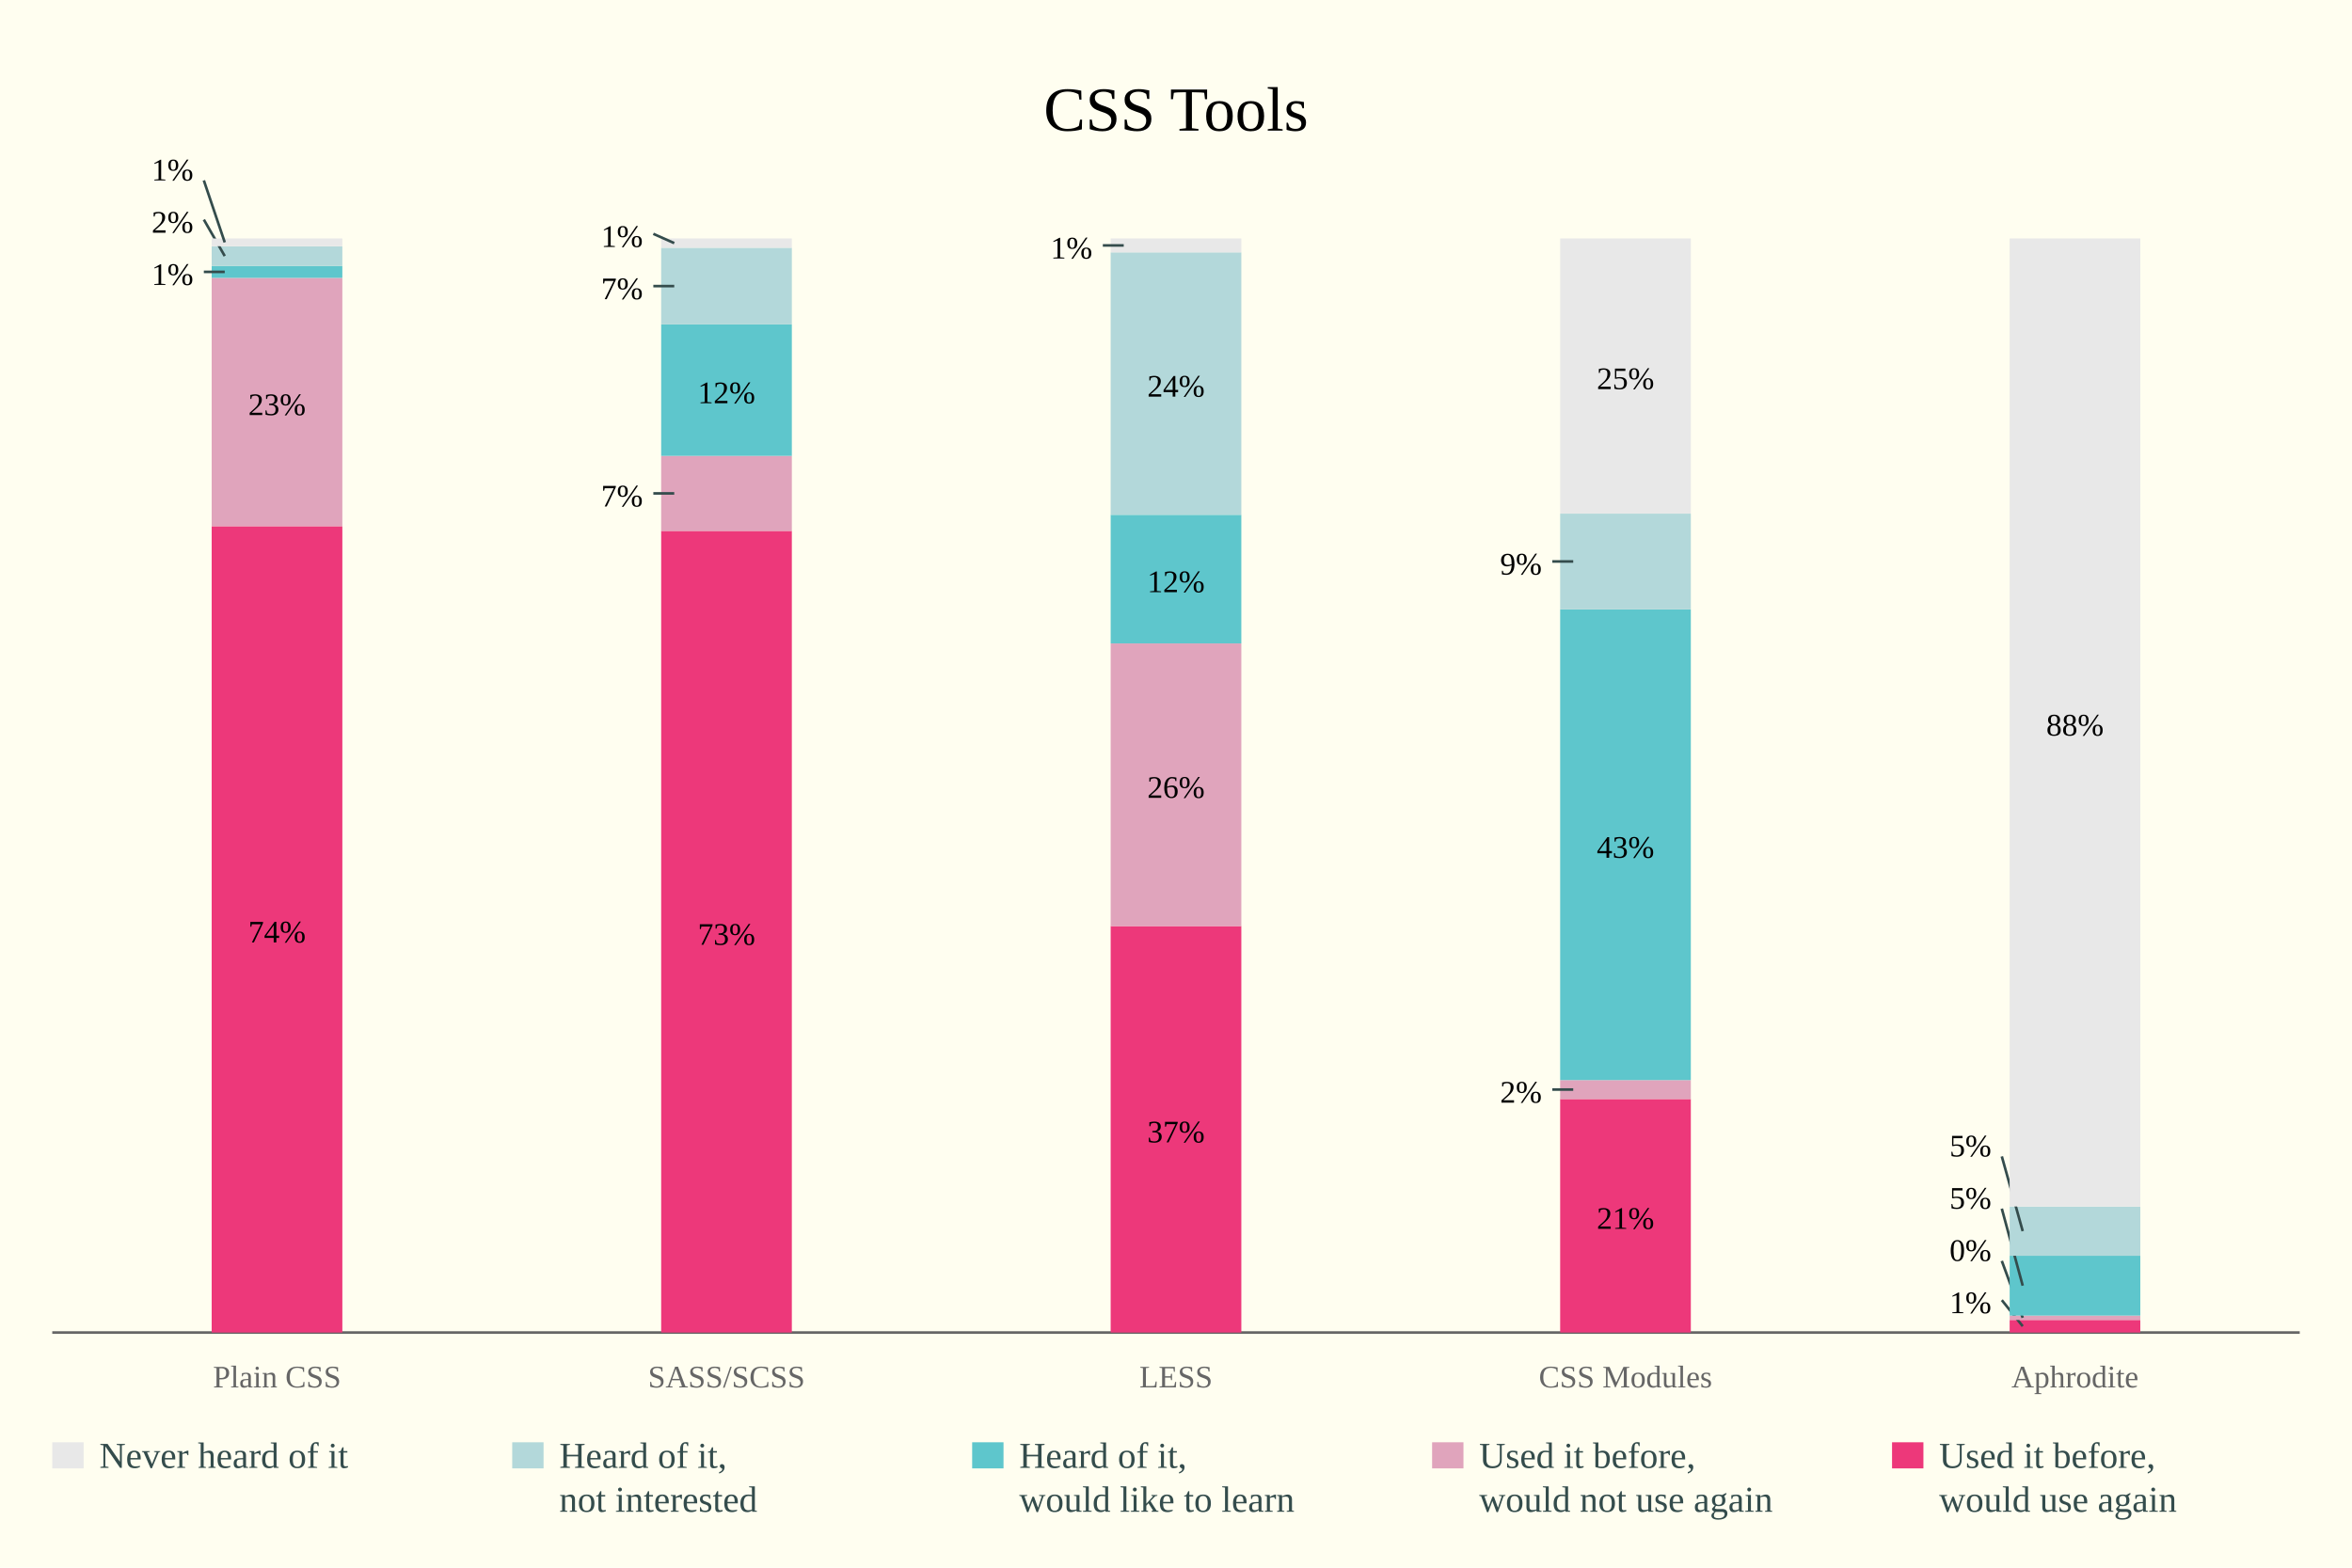
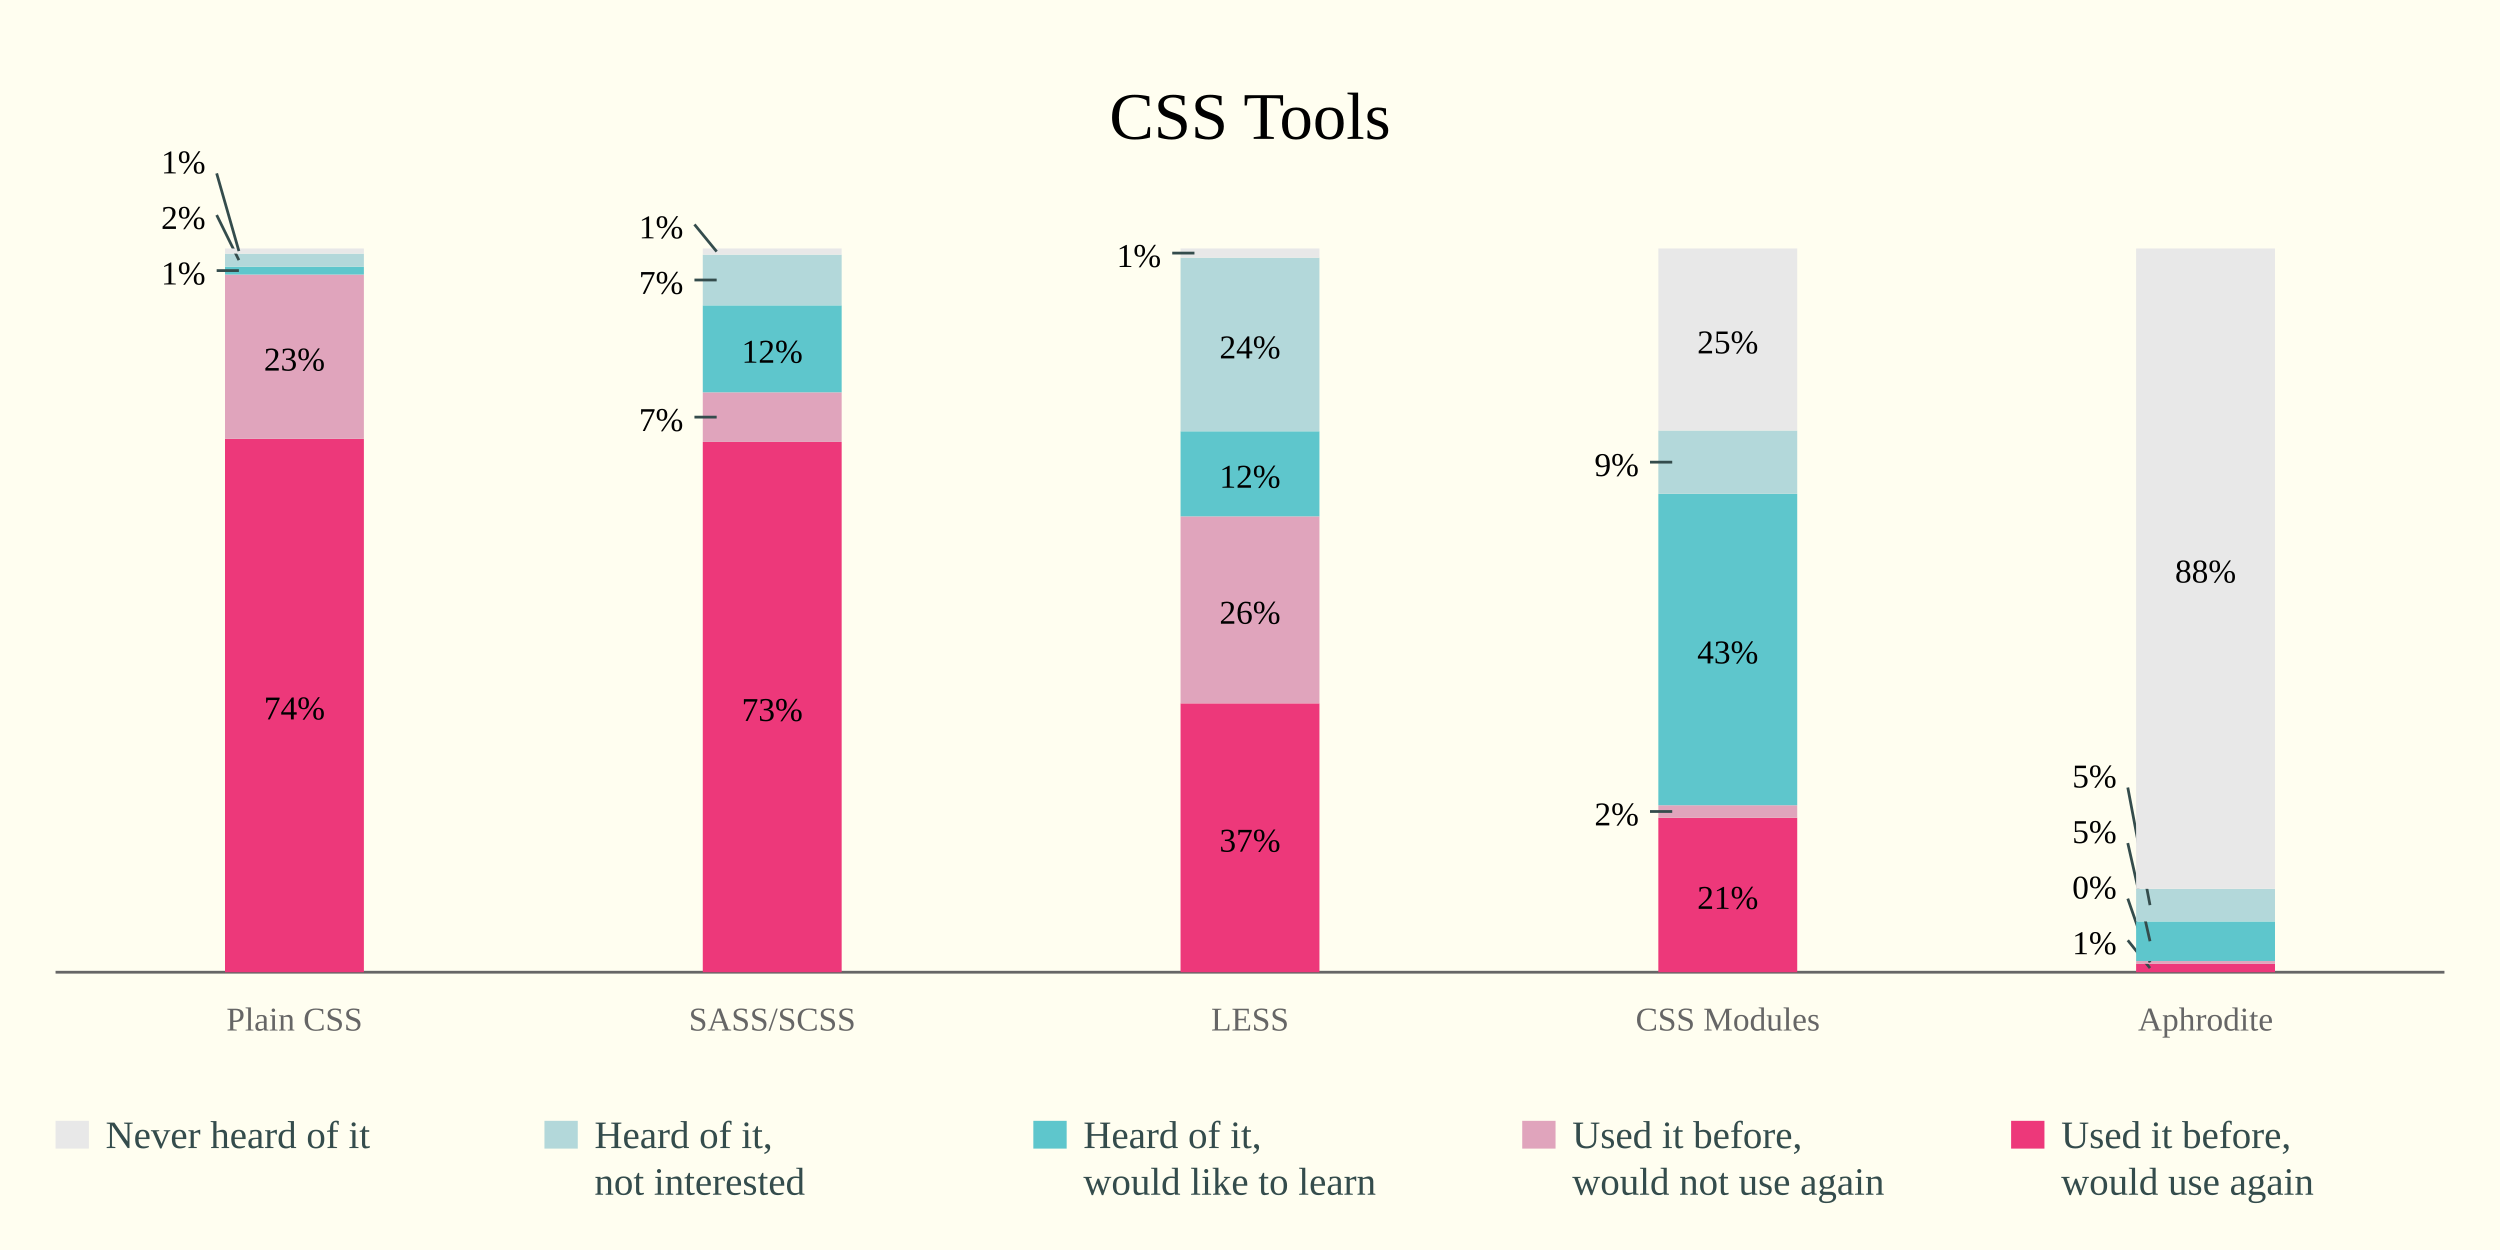
- <svg class="recharts-surface" width="900" height="600" viewbox="0 0 900 600" version="1.1" data-reactid="1198">
+ <svg class="recharts-surface" width="900" height="450" viewbox="0 0 900 450" version="1.1" data-reactid="1198">
  <rect x="0" y="0" width="100%" height="100%" fill="#fffef0" />
  <g class="recharts-layer recharts-x-axis" data-reactid="1199">
    <g class="recharts-layer recharts-cartesian-axis" data-reactid="1200">
-       <line class="recharts-cartesian-axis-line" width="860" height="30" x="20" y="510" stroke="#666" fill="none" x1="20" y1="510" x2="880" y2="510" data-reactid="1201" />
+       <line class="recharts-cartesian-axis-line" width="860" height="30" x="20" y="350" stroke="#666" fill="none" x1="20" y1="350" x2="880" y2="350" data-reactid="1201" />
      <g class="recharts-cartesian-axis-ticks" data-reactid="1202">
        <g class="recharts-cartesian-axis-tick" data-reactid="1203">
-           <text dy="15" text-anchor="middle" width="860" height="30" x="106" y="516" stroke="none" fill="#666" class="recharts-cartesian-axis-tick-value" data-reactid="1204">Plain CSS</text>
+           <text dy="15" text-anchor="middle" width="860" height="30" x="106" y="356" stroke="none" fill="#666" class="recharts-cartesian-axis-tick-value" data-reactid="1204">Plain CSS</text>
        </g>
        <g class="recharts-cartesian-axis-tick" data-reactid="1205">
-           <text dy="15" text-anchor="middle" width="860" height="30" x="278" y="516" stroke="none" fill="#666" class="recharts-cartesian-axis-tick-value" data-reactid="1206">SASS/SCSS</text>
+           <text dy="15" text-anchor="middle" width="860" height="30" x="278" y="356" stroke="none" fill="#666" class="recharts-cartesian-axis-tick-value" data-reactid="1206">SASS/SCSS</text>
        </g>
        <g class="recharts-cartesian-axis-tick" data-reactid="1207">
-           <text dy="15" text-anchor="middle" width="860" height="30" x="450" y="516" stroke="none" fill="#666" class="recharts-cartesian-axis-tick-value" data-reactid="1208">LESS</text>
+           <text dy="15" text-anchor="middle" width="860" height="30" x="450" y="356" stroke="none" fill="#666" class="recharts-cartesian-axis-tick-value" data-reactid="1208">LESS</text>
        </g>
        <g class="recharts-cartesian-axis-tick" data-reactid="1209">
-           <text dy="15" text-anchor="middle" width="860" height="30" x="622" y="516" stroke="none" fill="#666" class="recharts-cartesian-axis-tick-value" data-reactid="1210">CSS Modules</text>
+           <text dy="15" text-anchor="middle" width="860" height="30" x="622" y="356" stroke="none" fill="#666" class="recharts-cartesian-axis-tick-value" data-reactid="1210">CSS Modules</text>
        </g>
        <g class="recharts-cartesian-axis-tick" data-reactid="1211">
-           <text dy="15" text-anchor="middle" width="860" height="30" x="794" y="516" stroke="none" fill="#666" class="recharts-cartesian-axis-tick-value" data-reactid="1212">Aphrodite</text>
+           <text dy="15" text-anchor="middle" width="860" height="30" x="794" y="356" stroke="none" fill="#666" class="recharts-cartesian-axis-tick-value" data-reactid="1212">Aphrodite</text>
        </g>
      </g>
    </g>
  </g>
  <g class="recharts-layer recharts-bar-graphical" data-reactid="1213">
    <g class="recharts-layer recharts-bar use-again" data-reactid="1214">
      <g class="recharts-layer recharts-bar-rectangles" data-reactid="1215">
        <g style="transform-origin:center bottom;" data-reactid="1216">
-           <path fill="#ed387a" x="81" y="201.39" width="50" height="308.61" stroke="none" stroke-width="1" stroke-dasharray="none" class="recharts-rectangle recharts-bar-rectangle" d="M 81,201.39 h 50 v 308.61 h -50 Z" data-reactid="1217" />
+           <path fill="#ed387a" x="81" y="157.976" width="50" height="192.024" stroke="none" stroke-width="1" stroke-dasharray="none" class="recharts-rectangle recharts-bar-rectangle" d="M 81,157.976 h 50 v 192.024 h -50 Z" data-reactid="1217" />
        </g>
        <g style="transform-origin:center bottom;" data-reactid="1218">
-           <path fill="#ed387a" x="253" y="203.19" width="50" height="306.81" stroke="none" stroke-width="1" stroke-dasharray="none" class="recharts-rectangle recharts-bar-rectangle" d="M 253,203.19 h 50 v 306.81 h -50 Z" data-reactid="1219" />
+           <path fill="#ed387a" x="253" y="159.096" width="50" height="190.904" stroke="none" stroke-width="1" stroke-dasharray="none" class="recharts-rectangle recharts-bar-rectangle" d="M 253,159.096 h 50 v 190.904 h -50 Z" data-reactid="1219" />
        </g>
        <g style="transform-origin:center bottom;" data-reactid="1220">
-           <path fill="#ed387a" x="425" y="354.435" width="50" height="155.565" stroke="none" stroke-width="1" stroke-dasharray="none" class="recharts-rectangle recharts-bar-rectangle" d="M 425,354.435 h 50 v 155.565 h -50 Z" data-reactid="1221" />
+           <path fill="#ed387a" x="425" y="253.204" width="50" height="96.796" stroke="none" stroke-width="1" stroke-dasharray="none" class="recharts-rectangle recharts-bar-rectangle" d="M 425,253.204 h 50 v 96.796 h -50 Z" data-reactid="1221" />
        </g>
        <g style="transform-origin:center bottom;" data-reactid="1222">
-           <path fill="#ed387a" x="597" y="420.63" width="50" height="89.37" stroke="none" stroke-width="1" stroke-dasharray="none" class="recharts-rectangle recharts-bar-rectangle" d="M 597,420.63 h 50 v 89.37 h -50 Z" data-reactid="1223" />
+           <path fill="#ed387a" x="597" y="294.392" width="50" height="55.608" stroke="none" stroke-width="1" stroke-dasharray="none" class="recharts-rectangle recharts-bar-rectangle" d="M 597,294.392 h 50 v 55.608 h -50 Z" data-reactid="1223" />
        </g>
        <g style="transform-origin:center bottom;" data-reactid="1224">
-           <path fill="#ed387a" x="769" y="505.185" width="50" height="4.815" stroke="none" stroke-width="1" stroke-dasharray="none" class="recharts-rectangle recharts-bar-rectangle" d="M 769,505.185 h 50 v 4.815 h -50 Z" data-reactid="1225" />
+           <path fill="#ed387a" x="769" y="347.004" width="50" height="2.996" stroke="none" stroke-width="1" stroke-dasharray="none" class="recharts-rectangle recharts-bar-rectangle" d="M 769,347.004 h 50 v 2.996 h -50 Z" data-reactid="1225" />
        </g>
      </g>
      <g class="recharts-layer recharts-bar-rectangle-labels" data-reactid="1226">
        <g class="recharts-layer recharts-bar-labels" data-reactid="1227">
          <g class="recharts-cartesian-bar-label" data-reactid="1228">
-             <text class="label" x="106" y="360.695" text-anchor="middle" data-reactid="1229">74%</text>
+             <text class="label" x="106" y="258.988" text-anchor="middle" data-reactid="1229">74%</text>
          </g>
          <g class="recharts-cartesian-bar-label" data-reactid="1230">
-             <text class="label" x="278" y="361.595" text-anchor="middle" data-reactid="1231">73%</text>
+             <text class="label" x="278" y="259.548" text-anchor="middle" data-reactid="1231">73%</text>
          </g>
          <g class="recharts-cartesian-bar-label" data-reactid="1232">
-             <text class="label" x="450" y="437.217" text-anchor="middle" data-reactid="1233">37%</text>
+             <text class="label" x="450" y="306.602" text-anchor="middle" data-reactid="1233">37%</text>
          </g>
          <g class="recharts-cartesian-bar-label" data-reactid="1234">
-             <text class="label" x="622" y="470.315" text-anchor="middle" data-reactid="1235">21%</text>
+             <text class="label" x="622" y="327.196" text-anchor="middle" data-reactid="1235">21%</text>
          </g>
          <g class="recharts-cartesian-bar-label" data-reactid="1236">
-             <text class="label" x="754" y="502.592" text-anchor="middle" data-reactid="1237">1%</text>
-             <line x1="766" y1="497.592" x2="774" y2="507.592" stroke="#344c4c" stroke-width="1" data-reactid="1238" />
+             <text class="label" x="754" y="343.502" text-anchor="middle" data-reactid="1237">1%</text>
+             <line x1="766" y1="338.502" x2="774" y2="348.502" stroke="#344c4c" stroke-width="1" data-reactid="1238" />
          </g>
        </g>
      </g>
    </g>
    <g class="recharts-layer recharts-bar not-use-again" data-reactid="1239">
      <g class="recharts-layer recharts-bar-rectangles" data-reactid="1240">
        <g style="transform-origin:center bottom;" data-reactid="1241">
-           <path fill="#e0a4bc" x="81" y="106.35" width="50" height="95.04" stroke="none" stroke-width="1" stroke-dasharray="none" class="recharts-rectangle recharts-bar-rectangle" d="M 81,106.35 h 50 v 95.04 h -50 Z" data-reactid="1242" />
+           <path fill="#e0a4bc" x="81" y="98.84" width="50" height="59.136" stroke="none" stroke-width="1" stroke-dasharray="none" class="recharts-rectangle recharts-bar-rectangle" d="M 81,98.84 h 50 v 59.136 h -50 Z" data-reactid="1242" />
        </g>
        <g style="transform-origin:center bottom;" data-reactid="1243">
-           <path fill="#e0a4bc" x="253" y="174.48" width="50" height="28.71" stroke="none" stroke-width="1" stroke-dasharray="none" class="recharts-rectangle recharts-bar-rectangle" d="M 253,174.48 h 50 v 28.71 h -50 Z" data-reactid="1244" />
+           <path fill="#e0a4bc" x="253" y="141.232" width="50" height="17.864" stroke="none" stroke-width="1" stroke-dasharray="none" class="recharts-rectangle recharts-bar-rectangle" d="M 253,141.232 h 50 v 17.864 h -50 Z" data-reactid="1244" />
        </g>
        <g style="transform-origin:center bottom;" data-reactid="1245">
-           <path fill="#e0a4bc" x="425" y="246.255" width="50" height="108.18" stroke="none" stroke-width="1" stroke-dasharray="none" class="recharts-rectangle recharts-bar-rectangle" d="M 425,246.255 h 50 v 108.18 h -50 Z" data-reactid="1246" />
+           <path fill="#e0a4bc" x="425" y="185.892" width="50" height="67.312" stroke="none" stroke-width="1" stroke-dasharray="none" class="recharts-rectangle recharts-bar-rectangle" d="M 425,185.892 h 50 v 67.312 h -50 Z" data-reactid="1246" />
        </g>
        <g style="transform-origin:center bottom;" data-reactid="1247">
-           <path fill="#e0a4bc" x="597" y="413.385" width="50" height="7.245" stroke="none" stroke-width="1" stroke-dasharray="none" class="recharts-rectangle recharts-bar-rectangle" d="M 597,413.385 h 50 v 7.245 h -50 Z" data-reactid="1248" />
+           <path fill="#e0a4bc" x="597" y="289.884" width="50" height="4.508" stroke="none" stroke-width="1" stroke-dasharray="none" class="recharts-rectangle recharts-bar-rectangle" d="M 597,289.884 h 50 v 4.508 h -50 Z" data-reactid="1248" />
        </g>
        <g style="transform-origin:center bottom;" data-reactid="1249">
-           <path fill="#e0a4bc" x="769" y="503.52" width="50" height="1.665" stroke="none" stroke-width="1" stroke-dasharray="none" class="recharts-rectangle recharts-bar-rectangle" d="M 769,503.52 h 50 v 1.665 h -50 Z" data-reactid="1250" />
+           <path fill="#e0a4bc" x="769" y="345.968" width="50" height="1.036" stroke="none" stroke-width="1" stroke-dasharray="none" class="recharts-rectangle recharts-bar-rectangle" d="M 769,345.968 h 50 v 1.036 h -50 Z" data-reactid="1250" />
        </g>
      </g>
      <g class="recharts-layer recharts-bar-rectangle-labels" data-reactid="1251">
        <g class="recharts-layer recharts-bar-labels" data-reactid="1252">
          <g class="recharts-cartesian-bar-label" data-reactid="1253">
-             <text class="label" x="106" y="158.87" text-anchor="middle" data-reactid="1254">23%</text>
+             <text class="label" x="106" y="133.408" text-anchor="middle" data-reactid="1254">23%</text>
          </g>
          <g class="recharts-cartesian-bar-label" data-reactid="1255">
-             <text class="label" x="238" y="193.835" text-anchor="middle" data-reactid="1256">7%</text>
-             <line x1="250" y1="188.835" x2="258" y2="188.835" stroke="#344c4c" stroke-width="1" data-reactid="1257" />
+             <text class="label" x="238" y="155.164" text-anchor="middle" data-reactid="1256">7%</text>
+             <line x1="250" y1="150.164" x2="258" y2="150.164" stroke="#344c4c" stroke-width="1" data-reactid="1257" />
          </g>
          <g class="recharts-cartesian-bar-label" data-reactid="1258">
-             <text class="label" x="450" y="305.345" text-anchor="middle" data-reactid="1259">26%</text>
+             <text class="label" x="450" y="224.548" text-anchor="middle" data-reactid="1259">26%</text>
          </g>
          <g class="recharts-cartesian-bar-label" data-reactid="1260">
-             <text class="label" x="582" y="422.007" text-anchor="middle" data-reactid="1261">2%</text>
-             <line x1="594" y1="417.007" x2="602" y2="417.007" stroke="#344c4c" stroke-width="1" data-reactid="1262" />
+             <text class="label" x="582" y="297.138" text-anchor="middle" data-reactid="1261">2%</text>
+             <line x1="594" y1="292.138" x2="602" y2="292.138" stroke="#344c4c" stroke-width="1" data-reactid="1262" />
          </g>
          <g class="recharts-cartesian-bar-label" data-reactid="1263">
-             <text class="label" x="754" y="482.592" text-anchor="middle" data-reactid="1264">0%</text>
-             <line x1="766" y1="482.592" x2="774" y2="504.352" stroke="#344c4c" stroke-width="1" data-reactid="1265" />
+             <text class="label" x="754" y="323.502" text-anchor="middle" data-reactid="1264">0%</text>
+             <line x1="766" y1="323.502" x2="774" y2="346.486" stroke="#344c4c" stroke-width="1" data-reactid="1265" />
          </g>
        </g>
      </g>
    </g>
    <g class="recharts-layer recharts-bar want-to-learn" data-reactid="1266">
      <g class="recharts-layer recharts-bar-rectangles" data-reactid="1267">
        <g style="transform-origin:center bottom;" data-reactid="1268">
-           <path fill="#5ec6cc" x="81" y="101.76" width="50" height="4.59" stroke="none" stroke-width="1" stroke-dasharray="none" class="recharts-rectangle recharts-bar-rectangle" d="M 81,101.76 h 50 v 4.59 h -50 Z" data-reactid="1269" />
+           <path fill="#5ec6cc" x="81" y="95.984" width="50" height="2.856" stroke="none" stroke-width="1" stroke-dasharray="none" class="recharts-rectangle recharts-bar-rectangle" d="M 81,95.984 h 50 v 2.856 h -50 Z" data-reactid="1269" />
        </g>
        <g style="transform-origin:center bottom;" data-reactid="1270">
-           <path fill="#5ec6cc" x="253" y="124.17" width="50" height="50.31" stroke="none" stroke-width="1" stroke-dasharray="none" class="recharts-rectangle recharts-bar-rectangle" d="M 253,124.17 h 50 v 50.31 h -50 Z" data-reactid="1271" />
+           <path fill="#5ec6cc" x="253" y="109.928" width="50" height="31.304" stroke="none" stroke-width="1" stroke-dasharray="none" class="recharts-rectangle recharts-bar-rectangle" d="M 253,109.928 h 50 v 31.304 h -50 Z" data-reactid="1271" />
        </g>
        <g style="transform-origin:center bottom;" data-reactid="1272">
-           <path fill="#5ec6cc" x="425" y="197.025" width="50" height="49.23" stroke="none" stroke-width="1" stroke-dasharray="none" class="recharts-rectangle recharts-bar-rectangle" d="M 425,197.025 h 50 v 49.23 h -50 Z" data-reactid="1273" />
+           <path fill="#5ec6cc" x="425" y="155.26" width="50" height="30.632" stroke="none" stroke-width="1" stroke-dasharray="none" class="recharts-rectangle recharts-bar-rectangle" d="M 425,155.26 h 50 v 30.632 h -50 Z" data-reactid="1273" />
        </g>
        <g style="transform-origin:center bottom;" data-reactid="1274">
-           <path fill="#5ec6cc" x="597" y="233.205" width="50" height="180.18" stroke="none" stroke-width="1" stroke-dasharray="none" class="recharts-rectangle recharts-bar-rectangle" d="M 597,233.205 h 50 v 180.18 h -50 Z" data-reactid="1275" />
+           <path fill="#5ec6cc" x="597" y="177.772" width="50" height="112.112" stroke="none" stroke-width="1" stroke-dasharray="none" class="recharts-rectangle recharts-bar-rectangle" d="M 597,177.772 h 50 v 112.112 h -50 Z" data-reactid="1275" />
        </g>
        <g style="transform-origin:center bottom;" data-reactid="1276">
-           <path fill="#5ec6cc" x="769" y="480.615" width="50" height="22.905" stroke="none" stroke-width="1" stroke-dasharray="none" class="recharts-rectangle recharts-bar-rectangle" d="M 769,480.615 h 50 v 22.905 h -50 Z" data-reactid="1277" />
+           <path fill="#5ec6cc" x="769" y="331.716" width="50" height="14.252" stroke="none" stroke-width="1" stroke-dasharray="none" class="recharts-rectangle recharts-bar-rectangle" d="M 769,331.716 h 50 v 14.252 h -50 Z" data-reactid="1277" />
        </g>
      </g>
      <g class="recharts-layer recharts-bar-rectangle-labels" data-reactid="1278">
        <g class="recharts-layer recharts-bar-labels" data-reactid="1279">
          <g class="recharts-cartesian-bar-label" data-reactid="1280">
-             <text class="label" x="66" y="109.055" text-anchor="middle" data-reactid="1281">1%</text>
-             <line x1="78" y1="104.055" x2="86" y2="104.055" stroke="#344c4c" stroke-width="1" data-reactid="1282" />
+             <text class="label" x="66" y="102.412" text-anchor="middle" data-reactid="1281">1%</text>
+             <line x1="78" y1="97.412" x2="86" y2="97.412" stroke="#344c4c" stroke-width="1" data-reactid="1282" />
          </g>
          <g class="recharts-cartesian-bar-label" data-reactid="1283">
-             <text class="label" x="278" y="154.325" text-anchor="middle" data-reactid="1284">12%</text>
+             <text class="label" x="278" y="130.58" text-anchor="middle" data-reactid="1284">12%</text>
          </g>
          <g class="recharts-cartesian-bar-label" data-reactid="1285">
-             <text class="label" x="450" y="226.64" text-anchor="middle" data-reactid="1286">12%</text>
+             <text class="label" x="450" y="175.576" text-anchor="middle" data-reactid="1286">12%</text>
          </g>
          <g class="recharts-cartesian-bar-label" data-reactid="1287">
-             <text class="label" x="622" y="328.295" text-anchor="middle" data-reactid="1288">43%</text>
+             <text class="label" x="622" y="238.828" text-anchor="middle" data-reactid="1288">43%</text>
          </g>
          <g class="recharts-cartesian-bar-label" data-reactid="1289">
-             <text class="label" x="754" y="462.592" text-anchor="middle" data-reactid="1290">5%</text>
-             <line x1="766" y1="462.592" x2="774" y2="492.067" stroke="#344c4c" stroke-width="1" data-reactid="1291" />
+             <text class="label" x="754" y="303.502" text-anchor="middle" data-reactid="1290">5%</text>
+             <line x1="766" y1="303.502" x2="774" y2="338.842" stroke="#344c4c" stroke-width="1" data-reactid="1291" />
          </g>
        </g>
      </g>
    </g>
    <g class="recharts-layer recharts-bar not-interested" data-reactid="1292">
      <g class="recharts-layer recharts-bar-rectangles" data-reactid="1293">
        <g style="transform-origin:center bottom;" data-reactid="1294">
-           <path fill="#b3d8da" x="81" y="94.245" width="50" height="7.515" stroke="none" stroke-width="1" stroke-dasharray="none" class="recharts-rectangle recharts-bar-rectangle" d="M 81,94.245 h 50 v 7.515 h -50 Z" data-reactid="1295" />
+           <path fill="#b3d8da" x="81" y="91.308" width="50" height="4.676" stroke="none" stroke-width="1" stroke-dasharray="none" class="recharts-rectangle recharts-bar-rectangle" d="M 81,91.308 h 50 v 4.676 h -50 Z" data-reactid="1295" />
        </g>
        <g style="transform-origin:center bottom;" data-reactid="1296">
-           <path fill="#b3d8da" x="253" y="94.83" width="50" height="29.34" stroke="none" stroke-width="1" stroke-dasharray="none" class="recharts-rectangle recharts-bar-rectangle" d="M 253,94.83 h 50 v 29.34 h -50 Z" data-reactid="1297" />
+           <path fill="#b3d8da" x="253" y="91.672" width="50" height="18.256" stroke="none" stroke-width="1" stroke-dasharray="none" class="recharts-rectangle recharts-bar-rectangle" d="M 253,91.672 h 50 v 18.256 h -50 Z" data-reactid="1297" />
        </g>
        <g style="transform-origin:center bottom;" data-reactid="1298">
-           <path fill="#b3d8da" x="425" y="96.585" width="50" height="100.44" stroke="none" stroke-width="1" stroke-dasharray="none" class="recharts-rectangle recharts-bar-rectangle" d="M 425,96.585 h 50 v 100.44 h -50 Z" data-reactid="1299" />
+           <path fill="#b3d8da" x="425" y="92.764" width="50" height="62.496" stroke="none" stroke-width="1" stroke-dasharray="none" class="recharts-rectangle recharts-bar-rectangle" d="M 425,92.764 h 50 v 62.496 h -50 Z" data-reactid="1299" />
        </g>
        <g style="transform-origin:center bottom;" data-reactid="1300">
-           <path fill="#b3d8da" x="597" y="196.575" width="50" height="36.63" stroke="none" stroke-width="1" stroke-dasharray="none" class="recharts-rectangle recharts-bar-rectangle" d="M 597,196.575 h 50 v 36.63 h -50 Z" data-reactid="1301" />
+           <path fill="#b3d8da" x="597" y="154.98" width="50" height="22.792" stroke="none" stroke-width="1" stroke-dasharray="none" class="recharts-rectangle recharts-bar-rectangle" d="M 597,154.98 h 50 v 22.792 h -50 Z" data-reactid="1301" />
        </g>
        <g style="transform-origin:center bottom;" data-reactid="1302">
-           <path fill="#b3d8da" x="769" y="461.76" width="50" height="18.855" stroke="none" stroke-width="1" stroke-dasharray="none" class="recharts-rectangle recharts-bar-rectangle" d="M 769,461.76 h 50 v 18.855 h -50 Z" data-reactid="1303" />
+           <path fill="#b3d8da" x="769" y="319.984" width="50" height="11.732" stroke="none" stroke-width="1" stroke-dasharray="none" class="recharts-rectangle recharts-bar-rectangle" d="M 769,319.984 h 50 v 11.732 h -50 Z" data-reactid="1303" />
        </g>
      </g>
      <g class="recharts-layer recharts-bar-rectangle-labels" data-reactid="1304">
        <g class="recharts-layer recharts-bar-labels" data-reactid="1305">
          <g class="recharts-cartesian-bar-label" data-reactid="1306">
-             <text class="label" x="66" y="89.055" text-anchor="middle" data-reactid="1307">2%</text>
-             <line x1="78" y1="84.055" x2="86" y2="98.002" stroke="#344c4c" stroke-width="1" data-reactid="1308" />
+             <text class="label" x="66" y="82.412" text-anchor="middle" data-reactid="1307">2%</text>
+             <line x1="78" y1="77.412" x2="86" y2="93.646" stroke="#344c4c" stroke-width="1" data-reactid="1308" />
          </g>
          <g class="recharts-cartesian-bar-label" data-reactid="1309">
-             <text class="label" x="238" y="114.5" text-anchor="middle" data-reactid="1310">7%</text>
-             <line x1="250" y1="109.5" x2="258" y2="109.5" stroke="#344c4c" stroke-width="1" data-reactid="1311" />
+             <text class="label" x="238" y="105.8" text-anchor="middle" data-reactid="1310">7%</text>
+             <line x1="250" y1="100.8" x2="258" y2="100.8" stroke="#344c4c" stroke-width="1" data-reactid="1311" />
          </g>
          <g class="recharts-cartesian-bar-label" data-reactid="1312">
-             <text class="label" x="450" y="151.805" text-anchor="middle" data-reactid="1313">24%</text>
+             <text class="label" x="450" y="129.012" text-anchor="middle" data-reactid="1313">24%</text>
          </g>
          <g class="recharts-cartesian-bar-label" data-reactid="1314">
-             <text class="label" x="582" y="219.89" text-anchor="middle" data-reactid="1315">9%</text>
-             <line x1="594" y1="214.89" x2="602" y2="214.89" stroke="#344c4c" stroke-width="1" data-reactid="1316" />
+             <text class="label" x="582" y="171.376" text-anchor="middle" data-reactid="1315">9%</text>
+             <line x1="594" y1="166.376" x2="602" y2="166.376" stroke="#344c4c" stroke-width="1" data-reactid="1316" />
          </g>
          <g class="recharts-cartesian-bar-label" data-reactid="1317">
-             <text class="label" x="754" y="442.592" text-anchor="middle" data-reactid="1318">5%</text>
-             <line x1="766" y1="442.592" x2="774" y2="471.188" stroke="#344c4c" stroke-width="1" data-reactid="1319" />
+             <text class="label" x="754" y="283.502" text-anchor="middle" data-reactid="1318">5%</text>
+             <line x1="766" y1="283.502" x2="774" y2="325.85" stroke="#344c4c" stroke-width="1" data-reactid="1319" />
          </g>
        </g>
      </g>
    </g>
    <g class="recharts-layer recharts-bar never-heard" data-reactid="1320">
      <g class="recharts-layer recharts-bar-rectangles" data-reactid="1321">
        <g style="transform-origin:center bottom;" data-reactid="1322">
-           <path fill="#e8e8e8" x="81" y="91.275" width="50" height="2.97" stroke="none" stroke-width="1" stroke-dasharray="none" class="recharts-rectangle recharts-bar-rectangle" d="M 81,91.275 h 50 v 2.97 h -50 Z" data-reactid="1323" />
+           <path fill="#e8e8e8" x="81" y="89.46" width="50" height="1.848" stroke="none" stroke-width="1" stroke-dasharray="none" class="recharts-rectangle recharts-bar-rectangle" d="M 81,89.46 h 50 v 1.848 h -50 Z" data-reactid="1323" />
        </g>
        <g style="transform-origin:center bottom;" data-reactid="1324">
-           <path fill="#e8e8e8" x="253" y="91.275" width="50" height="3.555" stroke="none" stroke-width="1" stroke-dasharray="none" class="recharts-rectangle recharts-bar-rectangle" d="M 253,91.275 h 50 v 3.555 h -50 Z" data-reactid="1325" />
+           <path fill="#e8e8e8" x="253" y="89.46" width="50" height="2.212" stroke="none" stroke-width="1" stroke-dasharray="none" class="recharts-rectangle recharts-bar-rectangle" d="M 253,89.46 h 50 v 2.212 h -50 Z" data-reactid="1325" />
        </g>
        <g style="transform-origin:center bottom;" data-reactid="1326">
-           <path fill="#e8e8e8" x="425" y="91.275" width="50" height="5.31" stroke="none" stroke-width="1" stroke-dasharray="none" class="recharts-rectangle recharts-bar-rectangle" d="M 425,91.275 h 50 v 5.31 h -50 Z" data-reactid="1327" />
+           <path fill="#e8e8e8" x="425" y="89.46" width="50" height="3.304" stroke="none" stroke-width="1" stroke-dasharray="none" class="recharts-rectangle recharts-bar-rectangle" d="M 425,89.46 h 50 v 3.304 h -50 Z" data-reactid="1327" />
        </g>
        <g style="transform-origin:center bottom;" data-reactid="1328">
-           <path fill="#e8e8e8" x="597" y="91.275" width="50" height="105.3" stroke="none" stroke-width="1" stroke-dasharray="none" class="recharts-rectangle recharts-bar-rectangle" d="M 597,91.275 h 50 v 105.3 h -50 Z" data-reactid="1329" />
+           <path fill="#e8e8e8" x="597" y="89.46" width="50" height="65.52" stroke="none" stroke-width="1" stroke-dasharray="none" class="recharts-rectangle recharts-bar-rectangle" d="M 597,89.46 h 50 v 65.52 h -50 Z" data-reactid="1329" />
        </g>
        <g style="transform-origin:center bottom;" data-reactid="1330">
-           <path fill="#e8e8e8" x="769" y="91.275" width="50" height="370.485" stroke="none" stroke-width="1" stroke-dasharray="none" class="recharts-rectangle recharts-bar-rectangle" d="M 769,91.275 h 50 v 370.485 h -50 Z" data-reactid="1331" />
+           <path fill="#e8e8e8" x="769" y="89.46" width="50" height="230.524" stroke="none" stroke-width="1" stroke-dasharray="none" class="recharts-rectangle recharts-bar-rectangle" d="M 769,89.46 h 50 v 230.524 h -50 Z" data-reactid="1331" />
        </g>
      </g>
      <g class="recharts-layer recharts-bar-rectangle-labels" data-reactid="1332">
        <g class="recharts-layer recharts-bar-labels" data-reactid="1333">
          <g class="recharts-cartesian-bar-label" data-reactid="1334">
-             <text class="label" x="66" y="69.055" text-anchor="middle" data-reactid="1335">1%</text>
-             <line x1="78" y1="69.055" x2="86" y2="92.76" stroke="#344c4c" stroke-width="1" data-reactid="1336" />
+             <text class="label" x="66" y="62.412" text-anchor="middle" data-reactid="1335">1%</text>
+             <line x1="78" y1="62.412" x2="86" y2="90.384" stroke="#344c4c" stroke-width="1" data-reactid="1336" />
          </g>
          <g class="recharts-cartesian-bar-label" data-reactid="1337">
-             <text class="label" x="238" y="94.5" text-anchor="middle" data-reactid="1338">1%</text>
-             <line x1="250" y1="89.5" x2="258" y2="93.052" stroke="#344c4c" stroke-width="1" data-reactid="1339" />
+             <text class="label" x="238" y="85.8" text-anchor="middle" data-reactid="1338">1%</text>
+             <line x1="250" y1="80.8" x2="258" y2="90.566" stroke="#344c4c" stroke-width="1" data-reactid="1339" />
          </g>
          <g class="recharts-cartesian-bar-label" data-reactid="1340">
-             <text class="label" x="410" y="98.93" text-anchor="middle" data-reactid="1341">1%</text>
-             <line x1="422" y1="93.93" x2="430" y2="93.93" stroke="#344c4c" stroke-width="1" data-reactid="1342" />
+             <text class="label" x="410" y="96.112" text-anchor="middle" data-reactid="1341">1%</text>
+             <line x1="422" y1="91.112" x2="430" y2="91.112" stroke="#344c4c" stroke-width="1" data-reactid="1342" />
          </g>
          <g class="recharts-cartesian-bar-label" data-reactid="1343">
-             <text class="label" x="622" y="148.925" text-anchor="middle" data-reactid="1344">25%</text>
+             <text class="label" x="622" y="127.22" text-anchor="middle" data-reactid="1344">25%</text>
          </g>
          <g class="recharts-cartesian-bar-label" data-reactid="1345">
-             <text class="label" x="794" y="281.517" text-anchor="middle" data-reactid="1346">88%</text>
+             <text class="label" x="794" y="209.722" text-anchor="middle" data-reactid="1346">88%</text>
          </g>
        </g>
      </g>
    </g>
  </g>
  <text fill="black" x="50%" y="50" text-anchor="middle" style="font-size:24px;" data-reactid="1347">CSS Tools</text>
-   <svg class="legend-svg" x="0" y="82.5%" data-reactid="1348">
+   <svg class="legend-svg" x="0" y="77%" data-reactid="1348">
    <svg class="legend-svg-item" width="156" x="20" y="50" style="overflow:visible;" data-reactid="1349">
      <rect x="0" y="7" width="12" height="10" fill="#e8e8e8" data-reactid="1350" />
      <text x="0" y="0" fill="#344c4c" text-anchor="start" style="font-size:14px;" data-reactid="1351">
        <tspan x="18" dy="1.2em" data-reactid="1352">Never heard of it</tspan>
        <tspan x="18" dy="1.2em" data-reactid="1353" />
      </text>
    </svg>
    <svg class="legend-svg-item" width="156" x="196" y="50" style="overflow:visible;" data-reactid="1354">
      <rect x="0" y="7" width="12" height="10" fill="#b3d8da" data-reactid="1355" />
      <text x="0" y="0" fill="#344c4c" text-anchor="start" style="font-size:14px;" data-reactid="1356">
        <tspan x="18" dy="1.2em" data-reactid="1357">Heard of it,</tspan>
        <tspan x="18" dy="1.2em" data-reactid="1358"> not interested</tspan>
      </text>
    </svg>
    <svg class="legend-svg-item" width="156" x="372" y="50" style="overflow:visible;" data-reactid="1359">
      <rect x="0" y="7" width="12" height="10" fill="#5ec6cc" data-reactid="1360" />
      <text x="0" y="0" fill="#344c4c" text-anchor="start" style="font-size:14px;" data-reactid="1361">
        <tspan x="18" dy="1.2em" data-reactid="1362">Heard of it,</tspan>
        <tspan x="18" dy="1.2em" data-reactid="1363"> would like to learn</tspan>
      </text>
    </svg>
    <svg class="legend-svg-item" width="156" x="548" y="50" style="overflow:visible;" data-reactid="1364">
      <rect x="0" y="7" width="12" height="10" fill="#e0a4bc" data-reactid="1365" />
      <text x="0" y="0" fill="#344c4c" text-anchor="start" style="font-size:14px;" data-reactid="1366">
        <tspan x="18" dy="1.2em" data-reactid="1367">Used it before,</tspan>
        <tspan x="18" dy="1.2em" data-reactid="1368"> would not use again</tspan>
      </text>
    </svg>
    <svg class="legend-svg-item" width="156" x="724" y="50" style="overflow:visible;" data-reactid="1369">
      <rect x="0" y="7" width="12" height="10" fill="#ed387a" data-reactid="1370" />
      <text x="0" y="0" fill="#344c4c" text-anchor="start" style="font-size:14px;" data-reactid="1371">
        <tspan x="18" dy="1.2em" data-reactid="1372">Used it before,</tspan>
        <tspan x="18" dy="1.2em" data-reactid="1373"> would use again</tspan>
      </text>
    </svg>
  </svg>
  <defs data-reactid="1374">
    <pattern id="pe8e8e8" patternunits="userSpaceOnUse" width="10" height="10" data-reactid="1375">
      <path d="M 0,10 l 10,-10 M -2.5,2.5 l 5,-5 M 7.5,12.5 l 5,-5" stroke-width="2" shape-rendering="auto" stroke="#e8e8e8" stroke-linecap="square" data-reactid="1376" />
    </pattern>
    <pattern id="pdadada" patternunits="userSpaceOnUse" width="10" height="10" data-reactid="1377">
      <path d="M 0,10 l 10,-10 M -2.5,2.5 l 5,-5 M 7.5,12.5 l 5,-5" stroke-width="2" shape-rendering="auto" stroke="#dadada" stroke-linecap="square" data-reactid="1378" />
    </pattern>
    <pattern id="pcecece" patternunits="userSpaceOnUse" width="10" height="10" data-reactid="1379">
      <path d="M 0,10 l 10,-10 M -2.5,2.5 l 5,-5 M 7.5,12.5 l 5,-5" stroke-width="2" shape-rendering="auto" stroke="#cecece" stroke-linecap="square" data-reactid="1380" />
    </pattern>
    <pattern id="pdadada" patternunits="userSpaceOnUse" width="10" height="10" data-reactid="1381">
      <path d="M 0,10 l 10,-10 M -2.5,2.5 l 5,-5 M 7.5,12.5 l 5,-5" stroke-width="2" shape-rendering="auto" stroke="#dadada" stroke-linecap="square" data-reactid="1382" />
    </pattern>
    <pattern id="pcecece" patternunits="userSpaceOnUse" width="10" height="10" data-reactid="1383">
      <path d="M 0,10 l 10,-10 M -2.5,2.5 l 5,-5 M 7.5,12.5 l 5,-5" stroke-width="2" shape-rendering="auto" stroke="#cecece" stroke-linecap="square" data-reactid="1384" />
    </pattern>
  </defs>
</svg>
